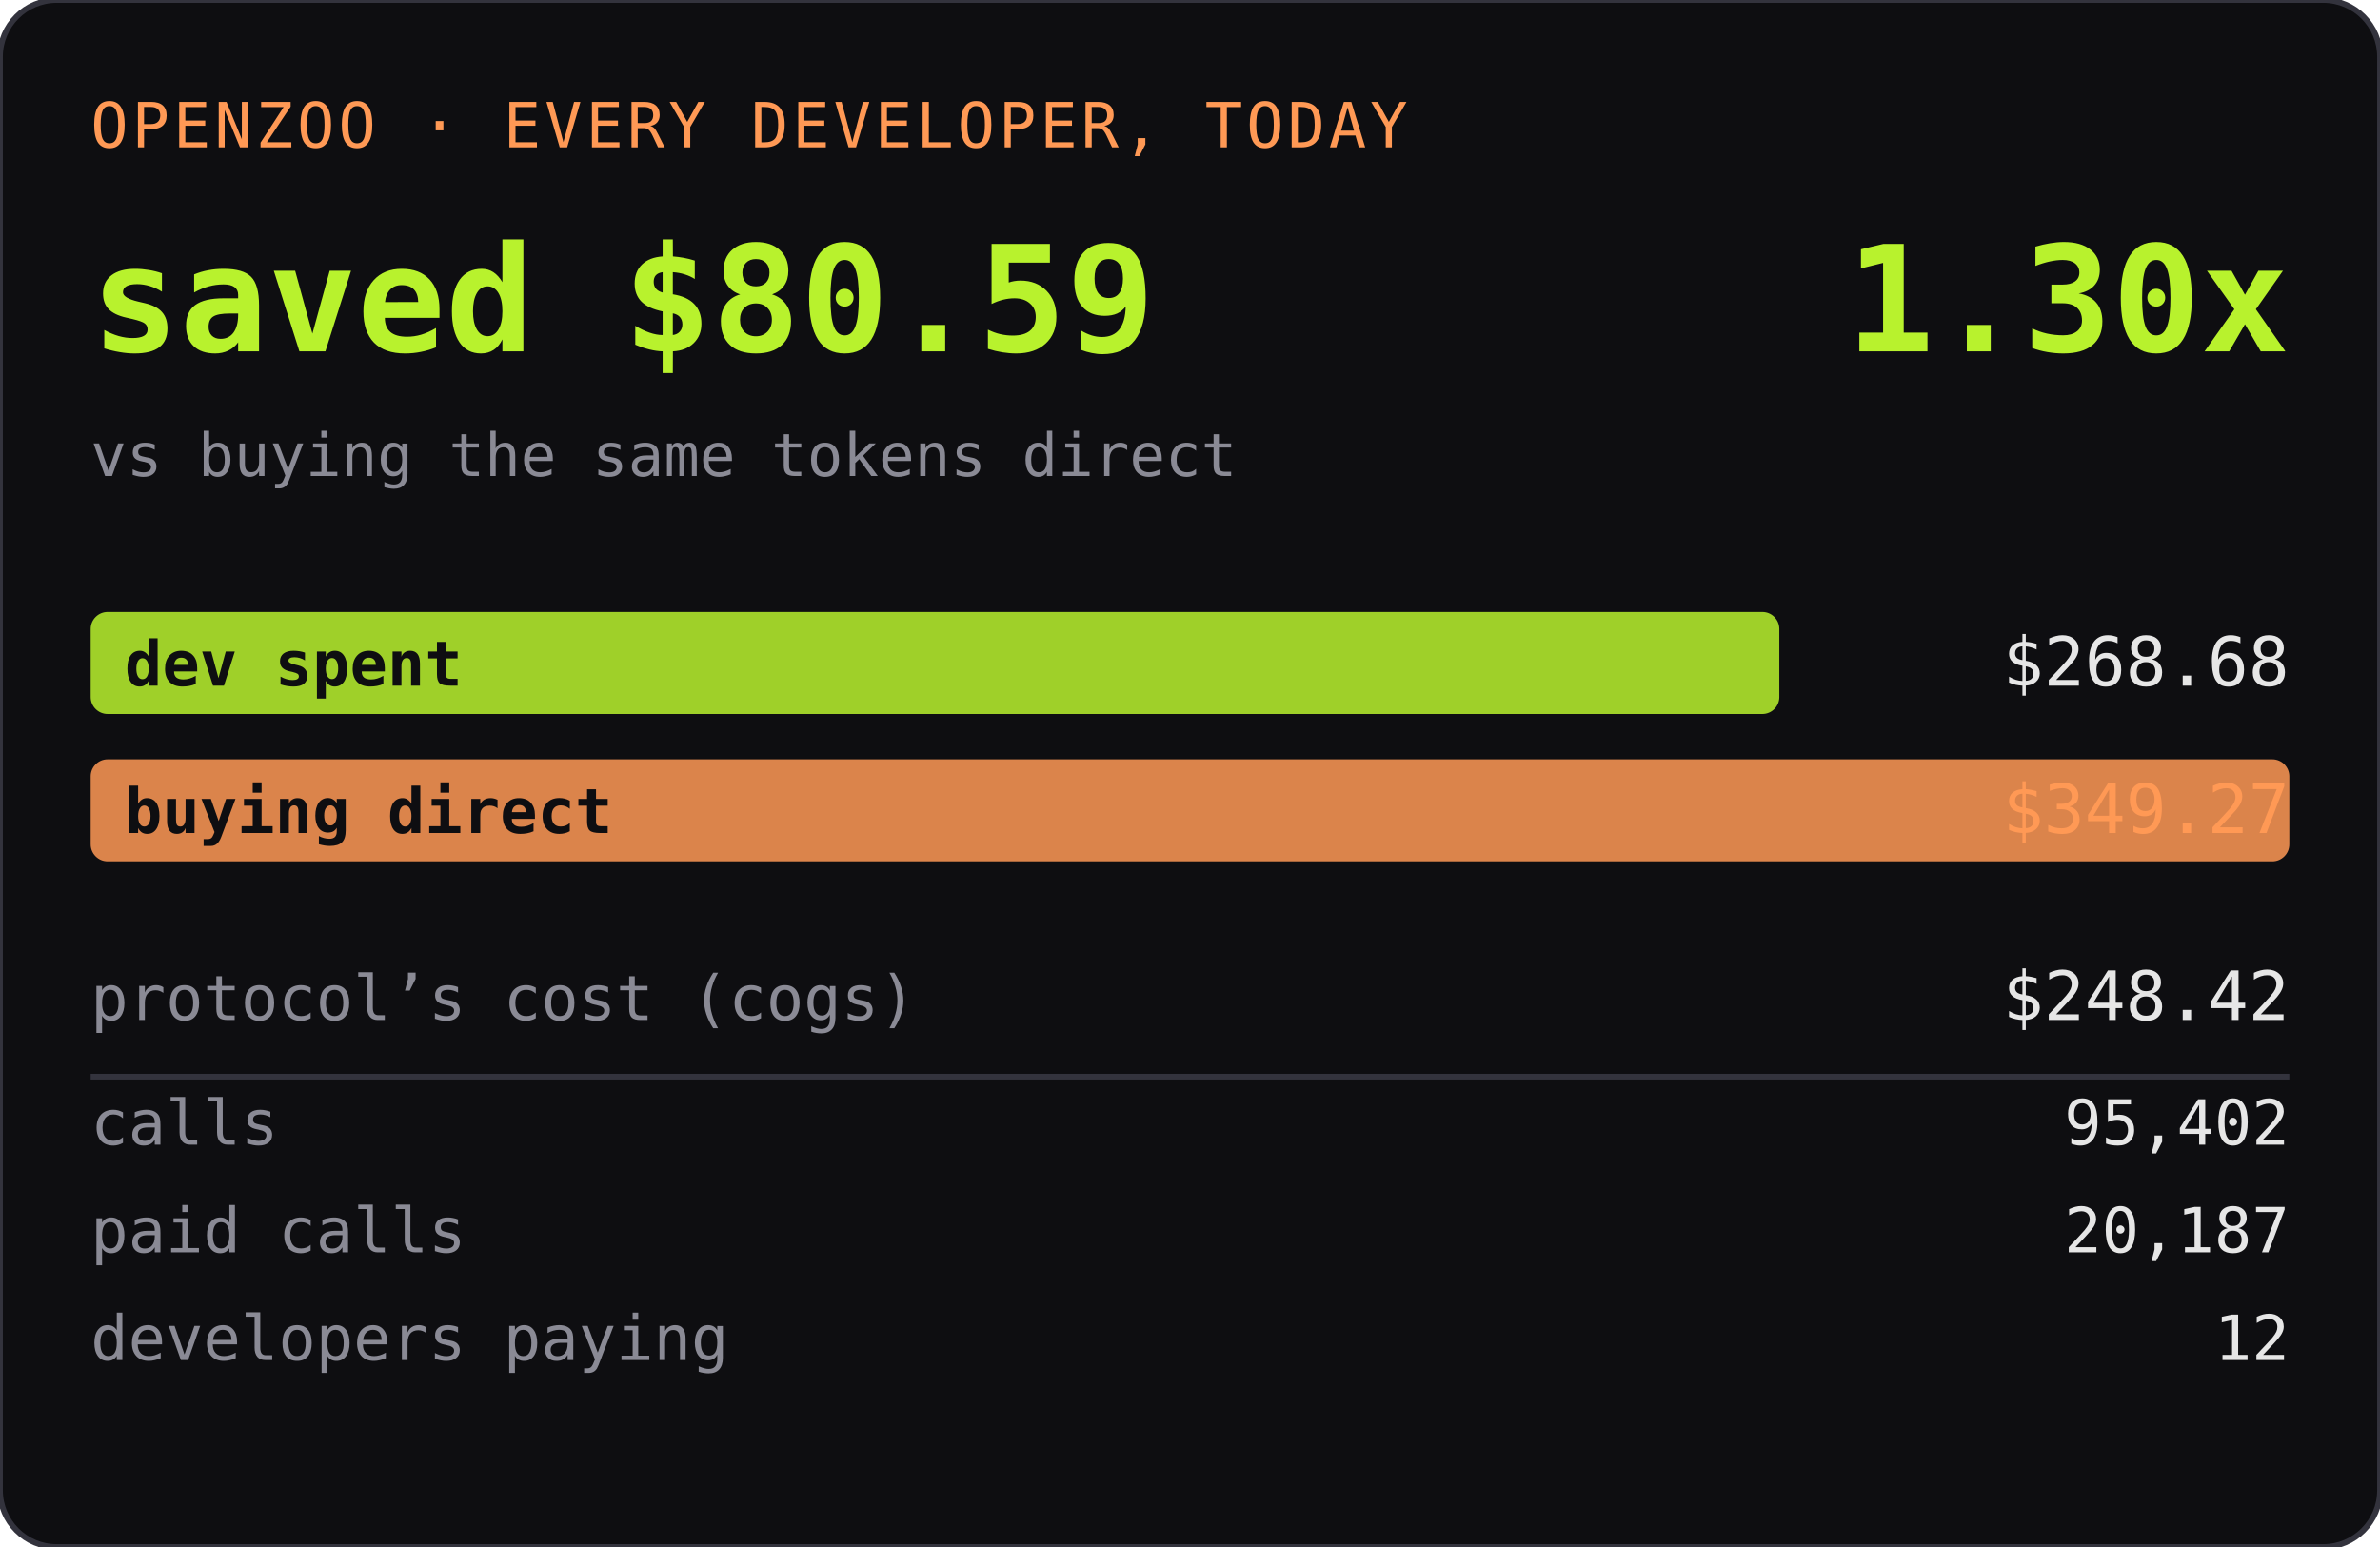
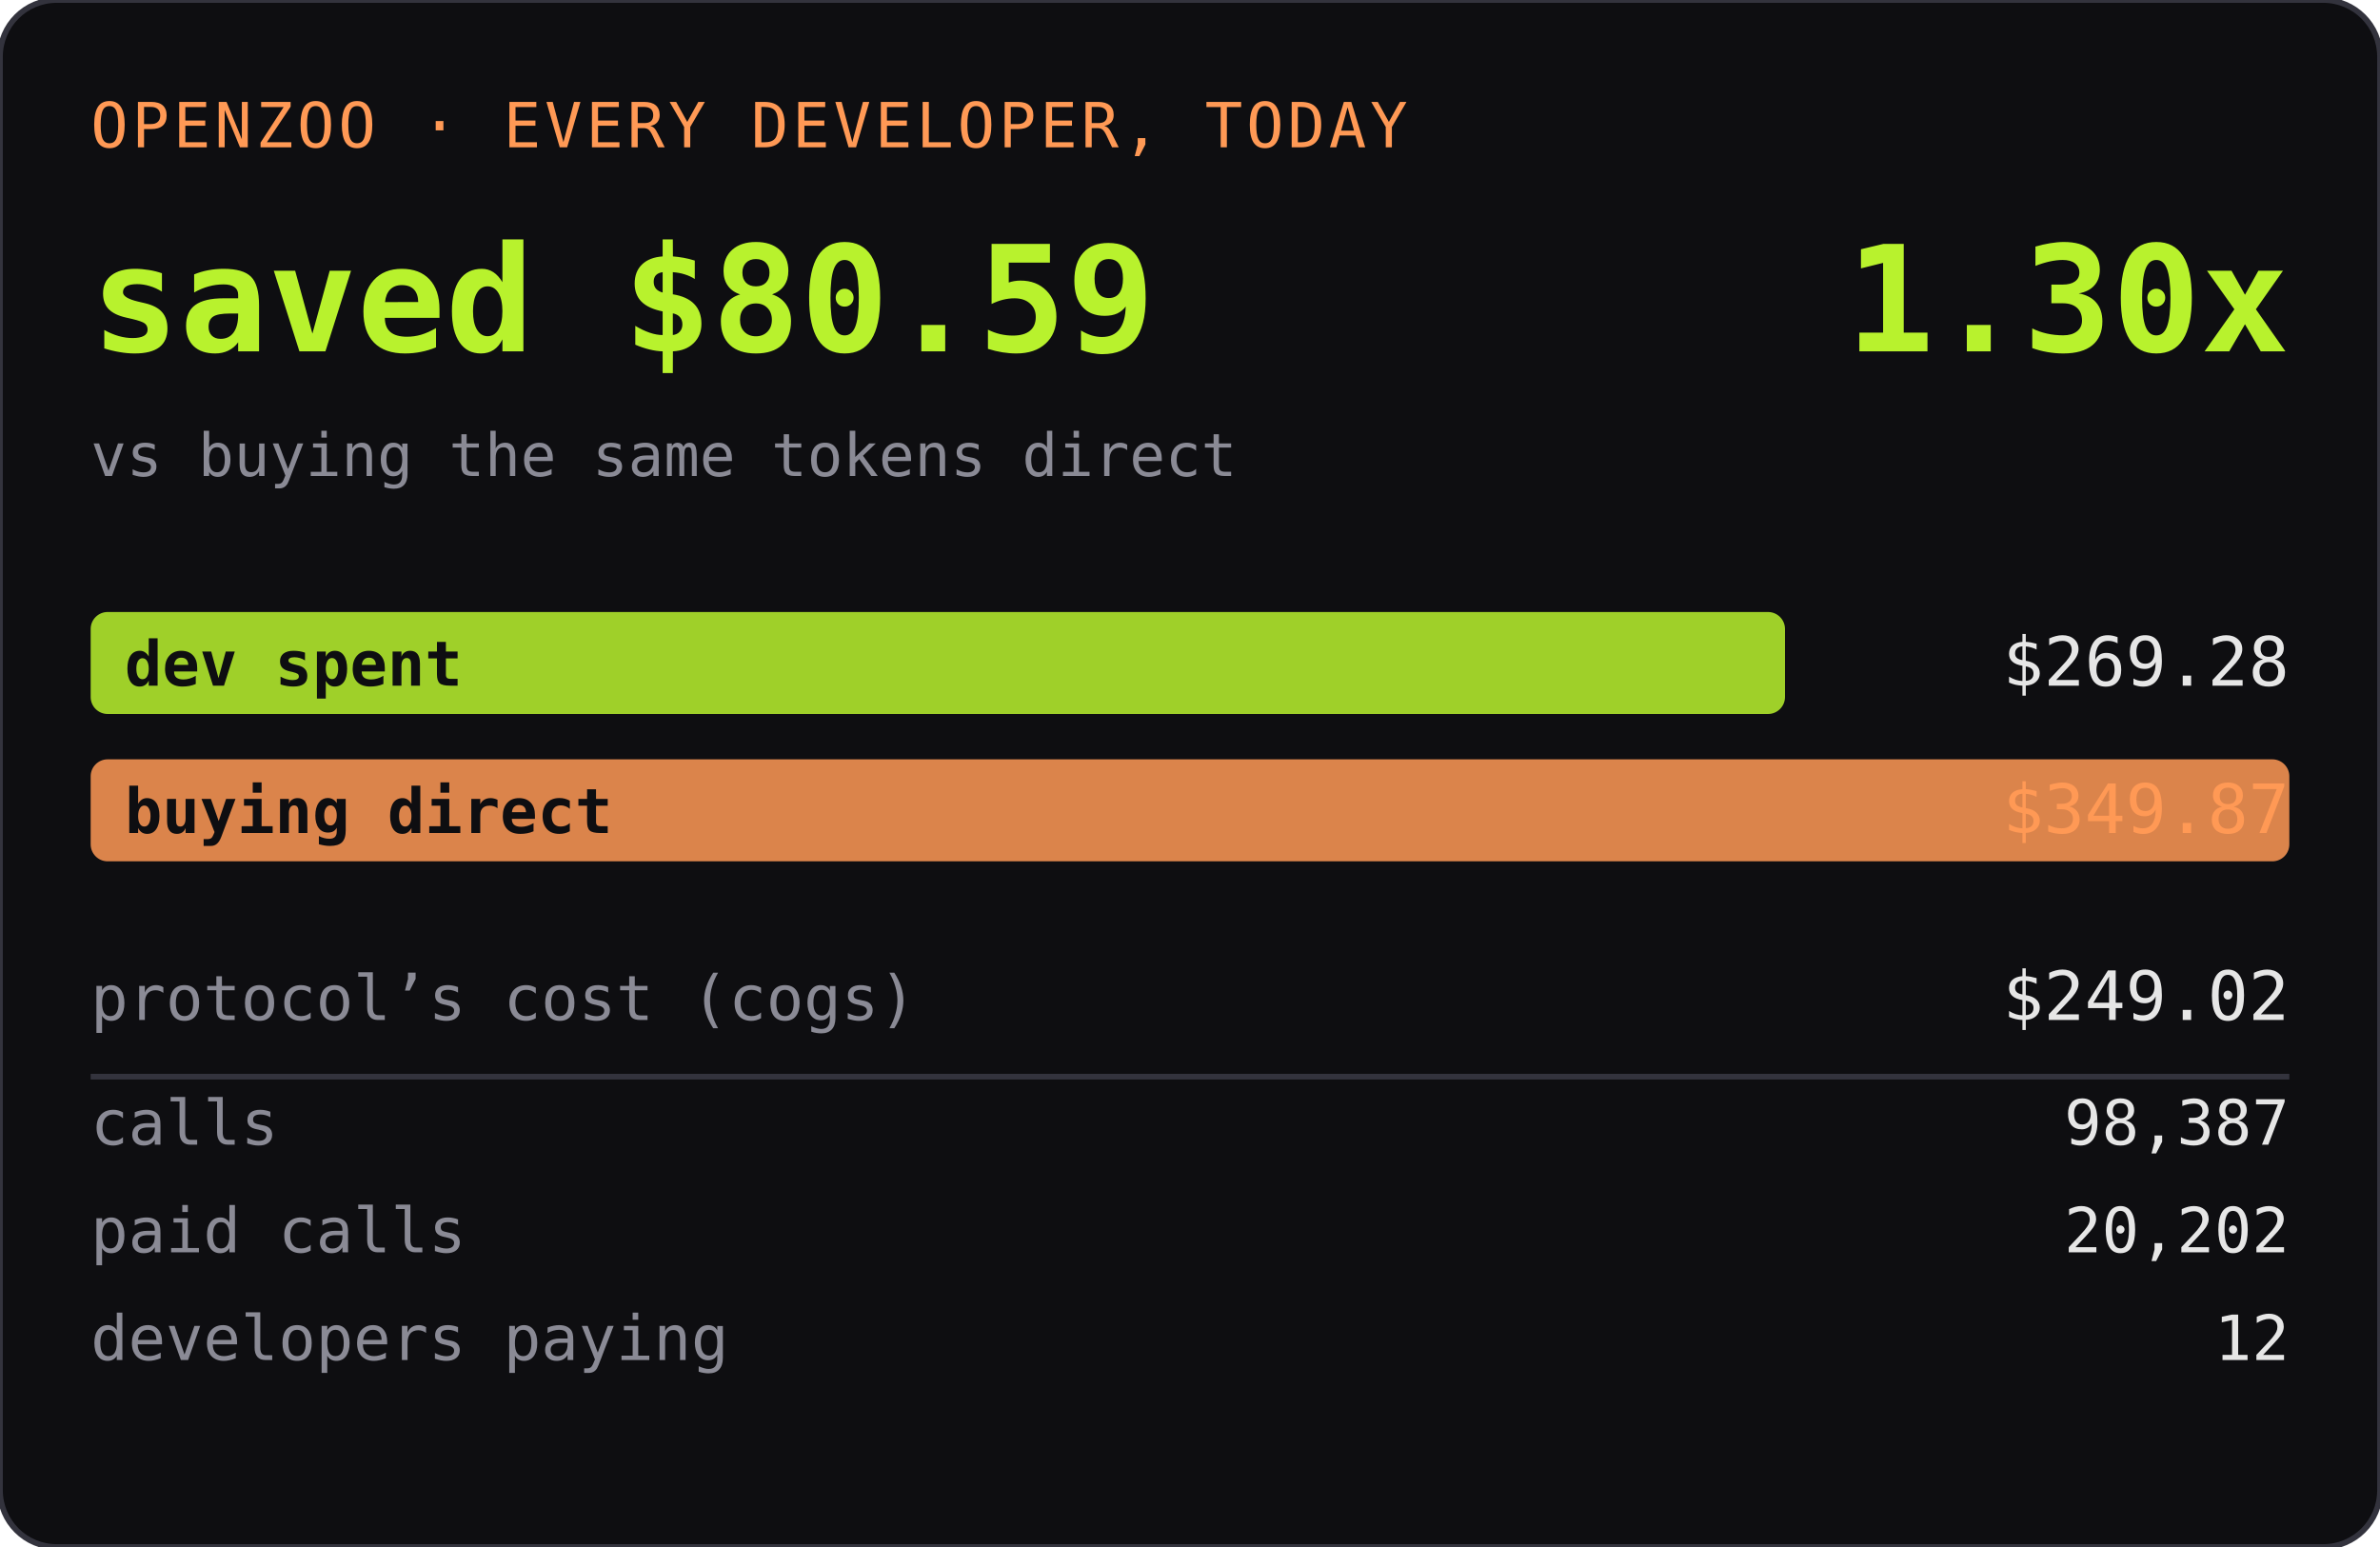
<svg xmlns="http://www.w3.org/2000/svg" width="420" height="273" role="img" aria-label="OPENZOO · EVERY DEVELOPER, TODAY">
  <rect width="420" height="273" rx="10" fill="#0e0e11" />
  <rect width="420" height="273" rx="10" fill="none" stroke="#33333d" />
  <text x="16" y="26" font-family="ui-monospace,SFMono-Regular,Menlo,monospace" font-size="11" fill="#ff9955" letter-spacing="0.06em">OPENZOO · EVERY DEVELOPER, TODAY</text>
  <text x="16" y="62" font-family="ui-monospace,SFMono-Regular,Menlo,monospace" font-size="26" font-weight="600" fill="#b8f22d">saved $80.59</text>
  <text x="404" y="62" text-anchor="end" font-family="ui-monospace,SFMono-Regular,Menlo,monospace" font-size="26" font-weight="600" fill="#b8f22d">1.30x</text>
  <text x="16" y="84" font-family="ui-monospace,SFMono-Regular,Menlo,monospace" font-size="10.5" fill="#8a8a95">vs buying the same tokens direct</text>
-   <rect x="16" y="108" width="298" height="18" rx="3" fill="#b8f22d" opacity="0.85" />
+   <rect x="16" y="108" width="299" height="18" rx="3" fill="#b8f22d" opacity="0.85" />
  <text x="22" y="121" font-family="ui-monospace,SFMono-Regular,Menlo,monospace" font-size="11" fill="#0e0e11" font-weight="600">dev spent</text>
-   <text x="404" y="121" text-anchor="end" font-family="ui-monospace,SFMono-Regular,Menlo,monospace" font-size="12" fill="#e6e6e6">$268.68</text>
+   <text x="404" y="121" text-anchor="end" font-family="ui-monospace,SFMono-Regular,Menlo,monospace" font-size="12" fill="#e6e6e6">$269.28</text>
  <rect x="16" y="134" width="388" height="18" rx="3" fill="#ff9955" opacity="0.85" />
  <text x="22" y="147" font-family="ui-monospace,SFMono-Regular,Menlo,monospace" font-size="11" fill="#0e0e11" font-weight="600">buying direct</text>
-   <text x="404" y="147" text-anchor="end" font-family="ui-monospace,SFMono-Regular,Menlo,monospace" font-size="12" fill="#ff9955">$349.27</text>
+   <text x="404" y="147" text-anchor="end" font-family="ui-monospace,SFMono-Regular,Menlo,monospace" font-size="12" fill="#ff9955">$349.87</text>
  <text x="16" y="180" font-family="ui-monospace,SFMono-Regular,Menlo,monospace" font-size="11" fill="#8a8a95">protocol’s cost (cogs)</text>
-   <text x="404" y="180" text-anchor="end" font-family="ui-monospace,SFMono-Regular,Menlo,monospace" font-size="12" fill="#e6e6e6">$248.42</text>
+   <text x="404" y="180" text-anchor="end" font-family="ui-monospace,SFMono-Regular,Menlo,monospace" font-size="12" fill="#e6e6e6">$249.02</text>
  <line x1="16" y1="190" x2="404" y2="190" stroke="#33333d" />
  <text x="16" y="202" font-family="ui-monospace,SFMono-Regular,Menlo,monospace" font-size="11" fill="#8a8a95">calls</text>
-   <text x="404" y="202" text-anchor="end" font-family="ui-monospace,SFMono-Regular,Menlo,monospace" font-size="11" fill="#e6e6e6">95,402</text>
+   <text x="404" y="202" text-anchor="end" font-family="ui-monospace,SFMono-Regular,Menlo,monospace" font-size="11" fill="#e6e6e6">98,387</text>
  <text x="16" y="221" font-family="ui-monospace,SFMono-Regular,Menlo,monospace" font-size="11" fill="#8a8a95">paid calls</text>
-   <text x="404" y="221" text-anchor="end" font-family="ui-monospace,SFMono-Regular,Menlo,monospace" font-size="11" fill="#e6e6e6">20,187</text>
+   <text x="404" y="221" text-anchor="end" font-family="ui-monospace,SFMono-Regular,Menlo,monospace" font-size="11" fill="#e6e6e6">20,202</text>
  <text x="16" y="240" font-family="ui-monospace,SFMono-Regular,Menlo,monospace" font-size="11" fill="#8a8a95">developers paying</text>
  <text x="404" y="240" text-anchor="end" font-family="ui-monospace,SFMono-Regular,Menlo,monospace" font-size="11" fill="#e6e6e6">12</text>
</svg>
